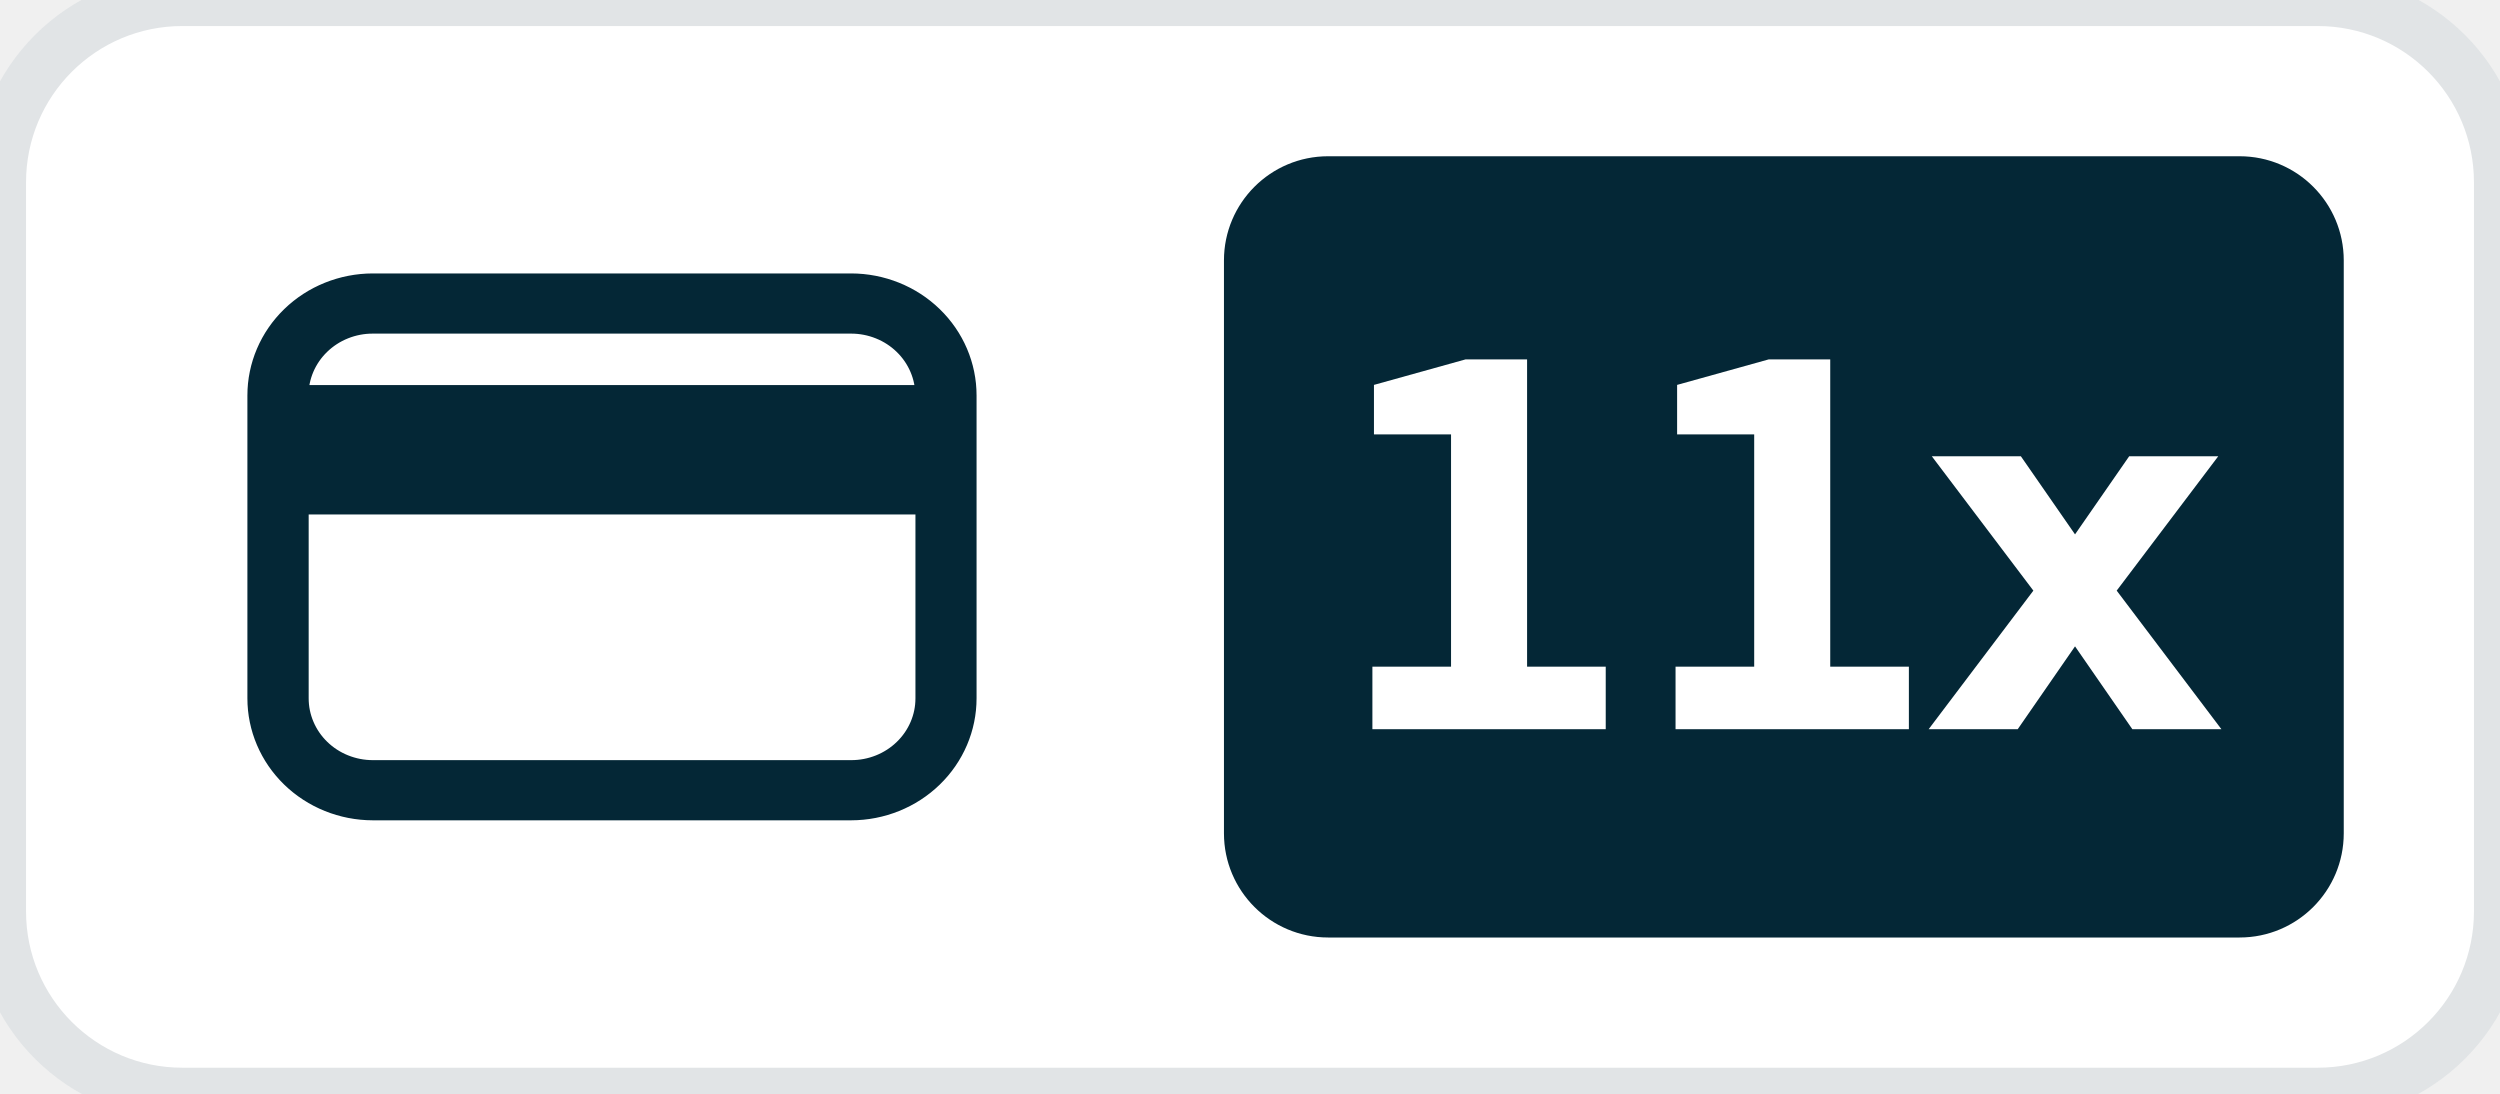
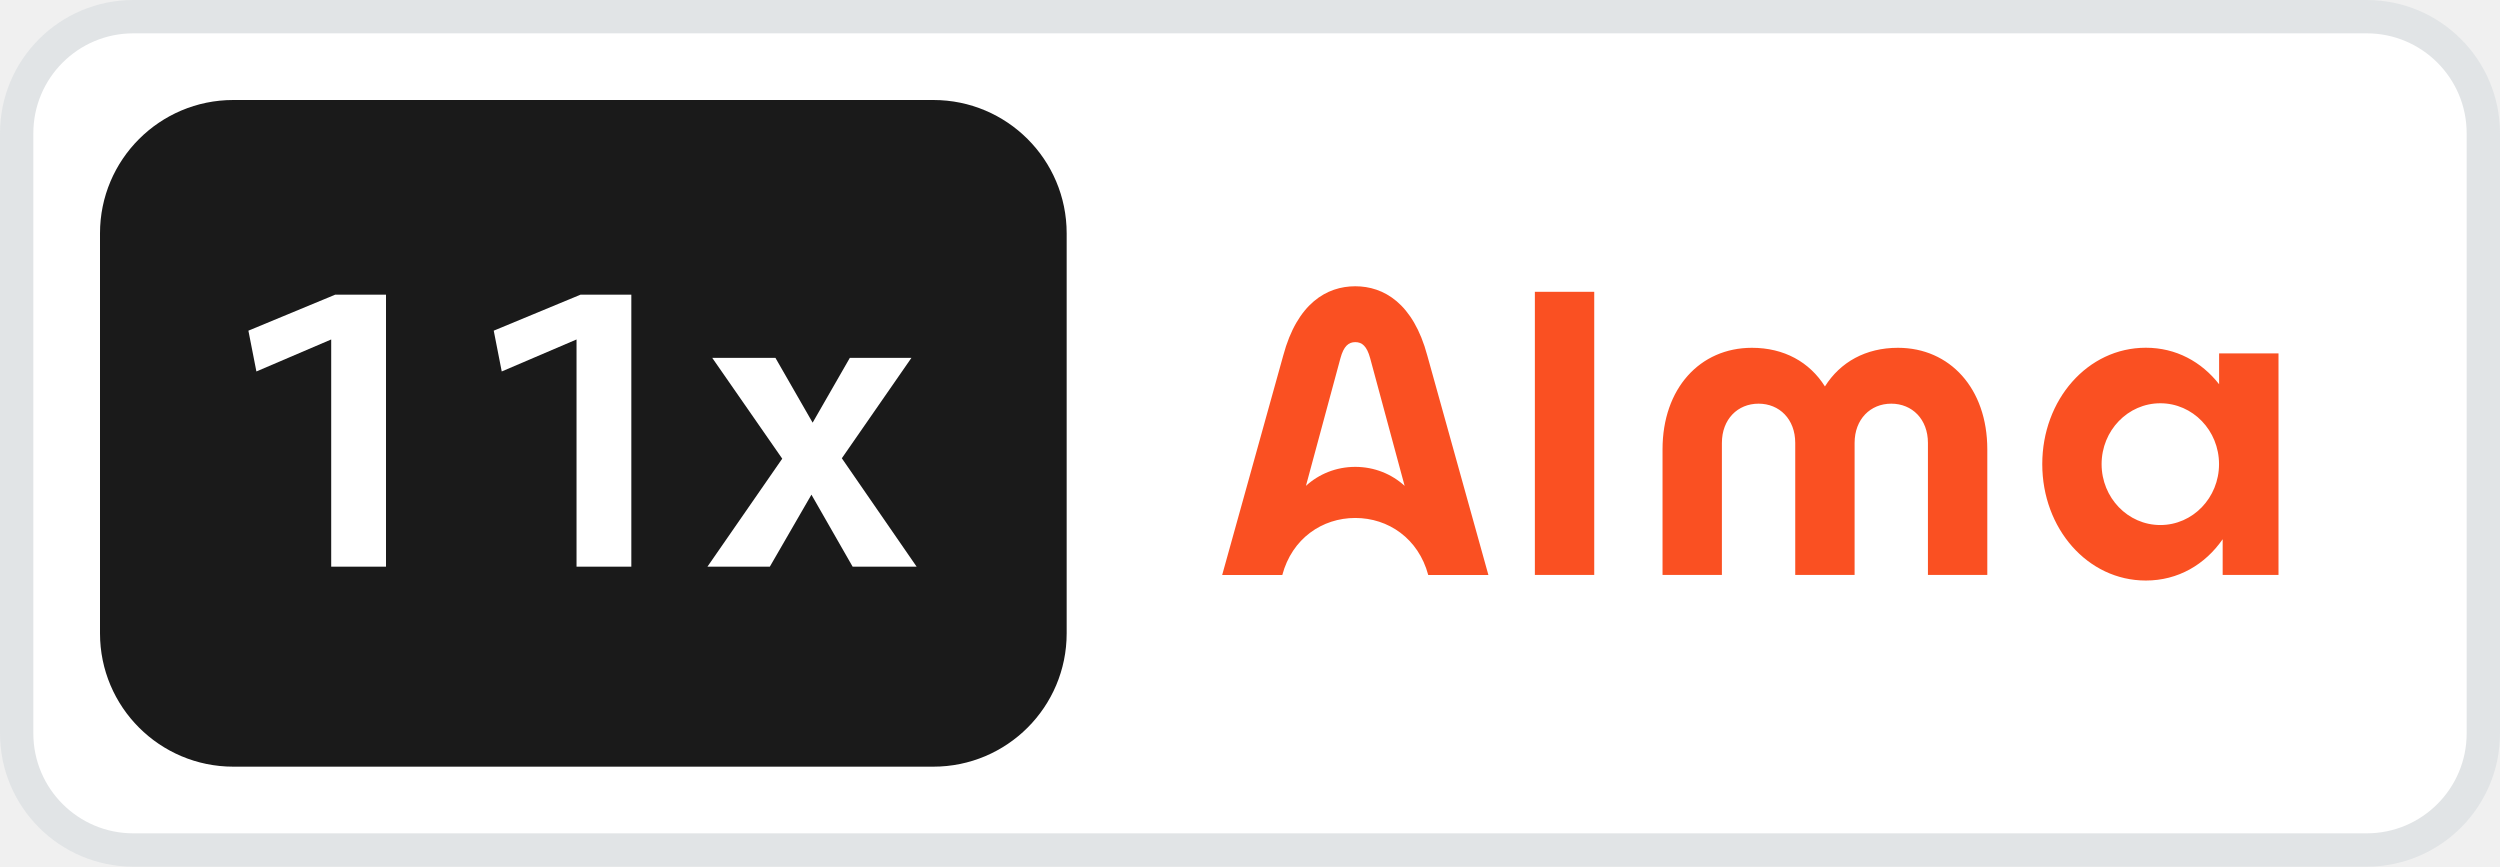
- <svg xmlns="http://www.w3.org/2000/svg" width="96" height="42" viewBox="0 0 96 42" fill="none">
-   <path d="M0 7C0 3.134 3.134 0 7 0H89C92.866 0 96 3.134 96 7V35C96 38.866 92.866 42 89 42H7C3.134 42 0 38.866 0 35V7Z" fill="white" />
-   <path d="M32.686 11H14.314C13.169 11.002 12.071 11.444 11.262 12.229C10.453 13.014 9.999 14.078 10 15.188V26.812C9.999 27.922 10.453 28.986 11.262 29.771C12.071 30.556 13.169 30.998 14.314 31H32.686C33.831 30.998 34.929 30.556 35.738 29.771C36.547 28.986 37.001 27.922 37 26.812V15.188C37.001 14.078 36.547 13.014 35.738 12.229C34.929 11.444 33.831 11.002 32.686 11ZM14.314 12.311H32.686C33.075 12.311 33.461 12.386 33.821 12.531C34.18 12.675 34.507 12.887 34.782 13.155C35.057 13.422 35.275 13.739 35.423 14.088C35.572 14.437 35.648 14.81 35.647 15.188V15.287H11.347V15.188C11.346 14.81 11.422 14.436 11.571 14.086C11.72 13.737 11.938 13.42 12.214 13.153C12.49 12.885 12.817 12.673 13.177 12.529C13.538 12.384 13.924 12.31 14.314 12.311ZM32.686 29.689H14.314C13.925 29.689 13.539 29.614 13.179 29.469C12.82 29.325 12.493 29.113 12.218 28.845C11.943 28.578 11.725 28.261 11.577 27.912C11.428 27.563 11.352 27.19 11.353 26.812V19.256H35.653V26.812C35.654 27.19 35.578 27.564 35.429 27.913C35.28 28.263 35.062 28.58 34.786 28.847C34.51 29.115 34.183 29.327 33.823 29.471C33.462 29.616 33.076 29.69 32.686 29.689Z" fill="#042736" stroke="#042736" />
-   <rect x="47" y="6" width="43" height="30" rx="4" fill="#042736" />
-   <path d="M61.66 25.6V28H52.7V25.6H55.72V16.68H52.76V14.78L56.28 13.8H58.64V25.6H61.66ZM73.301 25.6V28H64.341V25.6H67.361V16.68H64.401V14.78L67.921 13.8H70.281V25.6H73.301ZM85.181 17.52L81.281 22.68L85.301 28H81.881L79.681 24.82L77.481 28H74.061L78.081 22.68L74.181 17.52H77.601L79.681 20.52L81.761 17.52H85.181Z" fill="white" />
-   <path d="M7 1H89V-1H7V1ZM95 7V35H97V7H95ZM89 41H7V43H89V41ZM1 35V7H-1V35H1ZM7 41C3.686 41 1 38.314 1 35H-1C-1 39.418 2.582 43 7 43V41ZM95 35C95 38.314 92.314 41 89 41V43C93.418 43 97 39.418 97 35H95ZM89 1C92.314 1 95 3.686 95 7H97C97 2.582 93.418 -1 89 -1V1ZM7 -1C2.582 -1 -1 2.582 -1 7H1C1 3.686 3.686 1 7 1V-1Z" fill="#E1E4E6" />
+ <svg xmlns="http://www.w3.org/2000/svg" width="75" height="26" viewBox="0 0 75 26" fill="none">
+   <rect x="0.5" y="0.5" width="74" height="25" rx="3.5" fill="white" />
+   <rect x="3" y="3" width="29" height="20" rx="4" fill="#1A1A1A" />
+   <path d="M7.692 11.144L7.452 9.92L10.056 8.84H11.58V17H9.936V10.184L7.692 11.144ZM15.052 11.144L14.812 9.92L17.416 8.84H18.94V17H17.296V10.184L15.052 11.144ZM23.095 17H21.223L23.467 13.76L21.367 10.736H23.263L24.379 12.68L25.495 10.736H27.343L25.255 13.748L27.499 17H25.579L24.343 14.84L23.095 17Z" fill="white" />
+   <path d="M66.573 10.601V11.527C66.046 10.853 65.282 10.432 64.375 10.432C62.625 10.432 61.268 11.995 61.268 13.924C61.268 15.853 62.625 17.416 64.375 17.416C65.346 17.416 66.153 16.935 66.68 16.177V17.249H68.355V10.601H66.573ZM64.81 15.751C63.837 15.751 63.048 14.933 63.048 13.924C63.048 12.915 63.837 12.098 64.81 12.098C65.783 12.098 66.571 12.915 66.571 13.924C66.571 14.933 65.783 15.751 64.81 15.751ZM46.046 8.755H47.827V17.248H46.046V8.755ZM49.876 13.48C49.876 11.652 51 10.434 52.557 10.434C53.523 10.434 54.287 10.862 54.748 11.593C55.209 10.862 55.972 10.434 56.938 10.434C58.495 10.434 59.619 11.652 59.619 13.48V17.249H57.838V13.288C57.838 12.575 57.364 12.11 56.738 12.11C56.112 12.11 55.638 12.576 55.638 13.288V17.249H53.857V13.288C53.857 12.575 53.383 12.11 52.757 12.11C52.131 12.11 51.657 12.576 51.657 13.288V17.249H49.876V13.48ZM42.82 10.67C42.398 9.093 41.507 8.588 40.658 8.588C39.809 8.588 38.917 9.093 38.496 10.67L36.665 17.25H38.469C38.763 16.151 39.669 15.539 40.658 15.539C41.647 15.539 42.553 16.152 42.847 17.25H44.652L42.82 10.67ZM40.658 14.006C40.083 14.006 39.563 14.223 39.178 14.576L40.213 10.747C40.312 10.381 40.459 10.264 40.659 10.264C40.859 10.264 41.006 10.381 41.105 10.747L42.139 14.576C41.755 14.223 41.233 14.006 40.658 14.006Z" fill="#FA5022" />
+   <rect x="0.5" y="0.5" width="74" height="25" rx="3.5" stroke="#E1E4E6" />
</svg>
